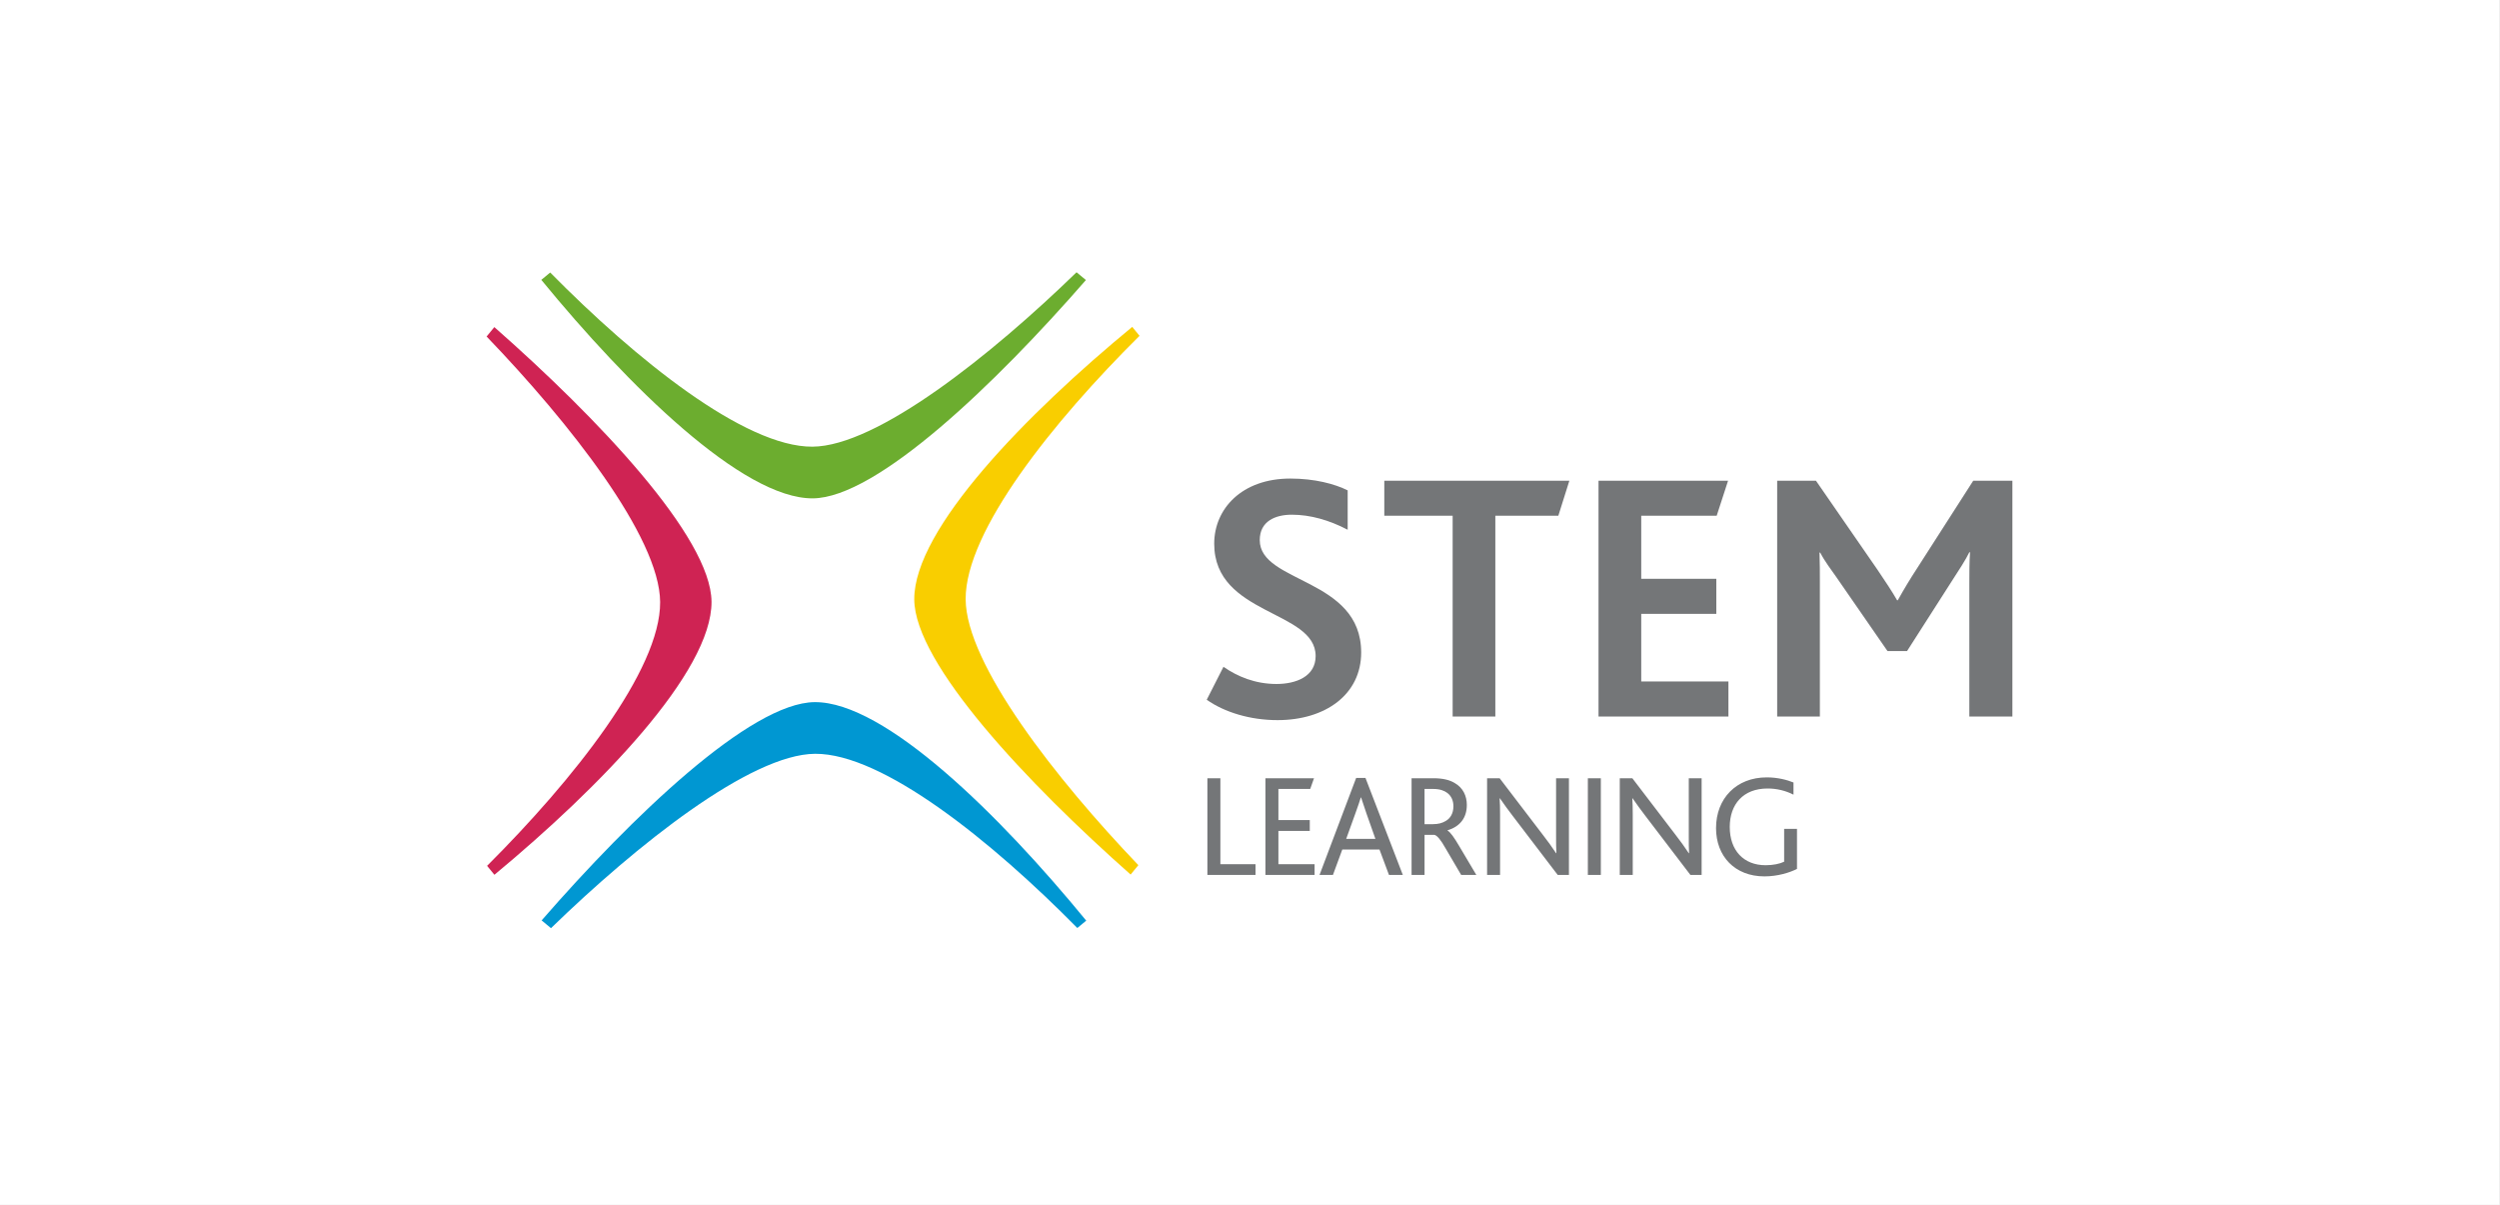
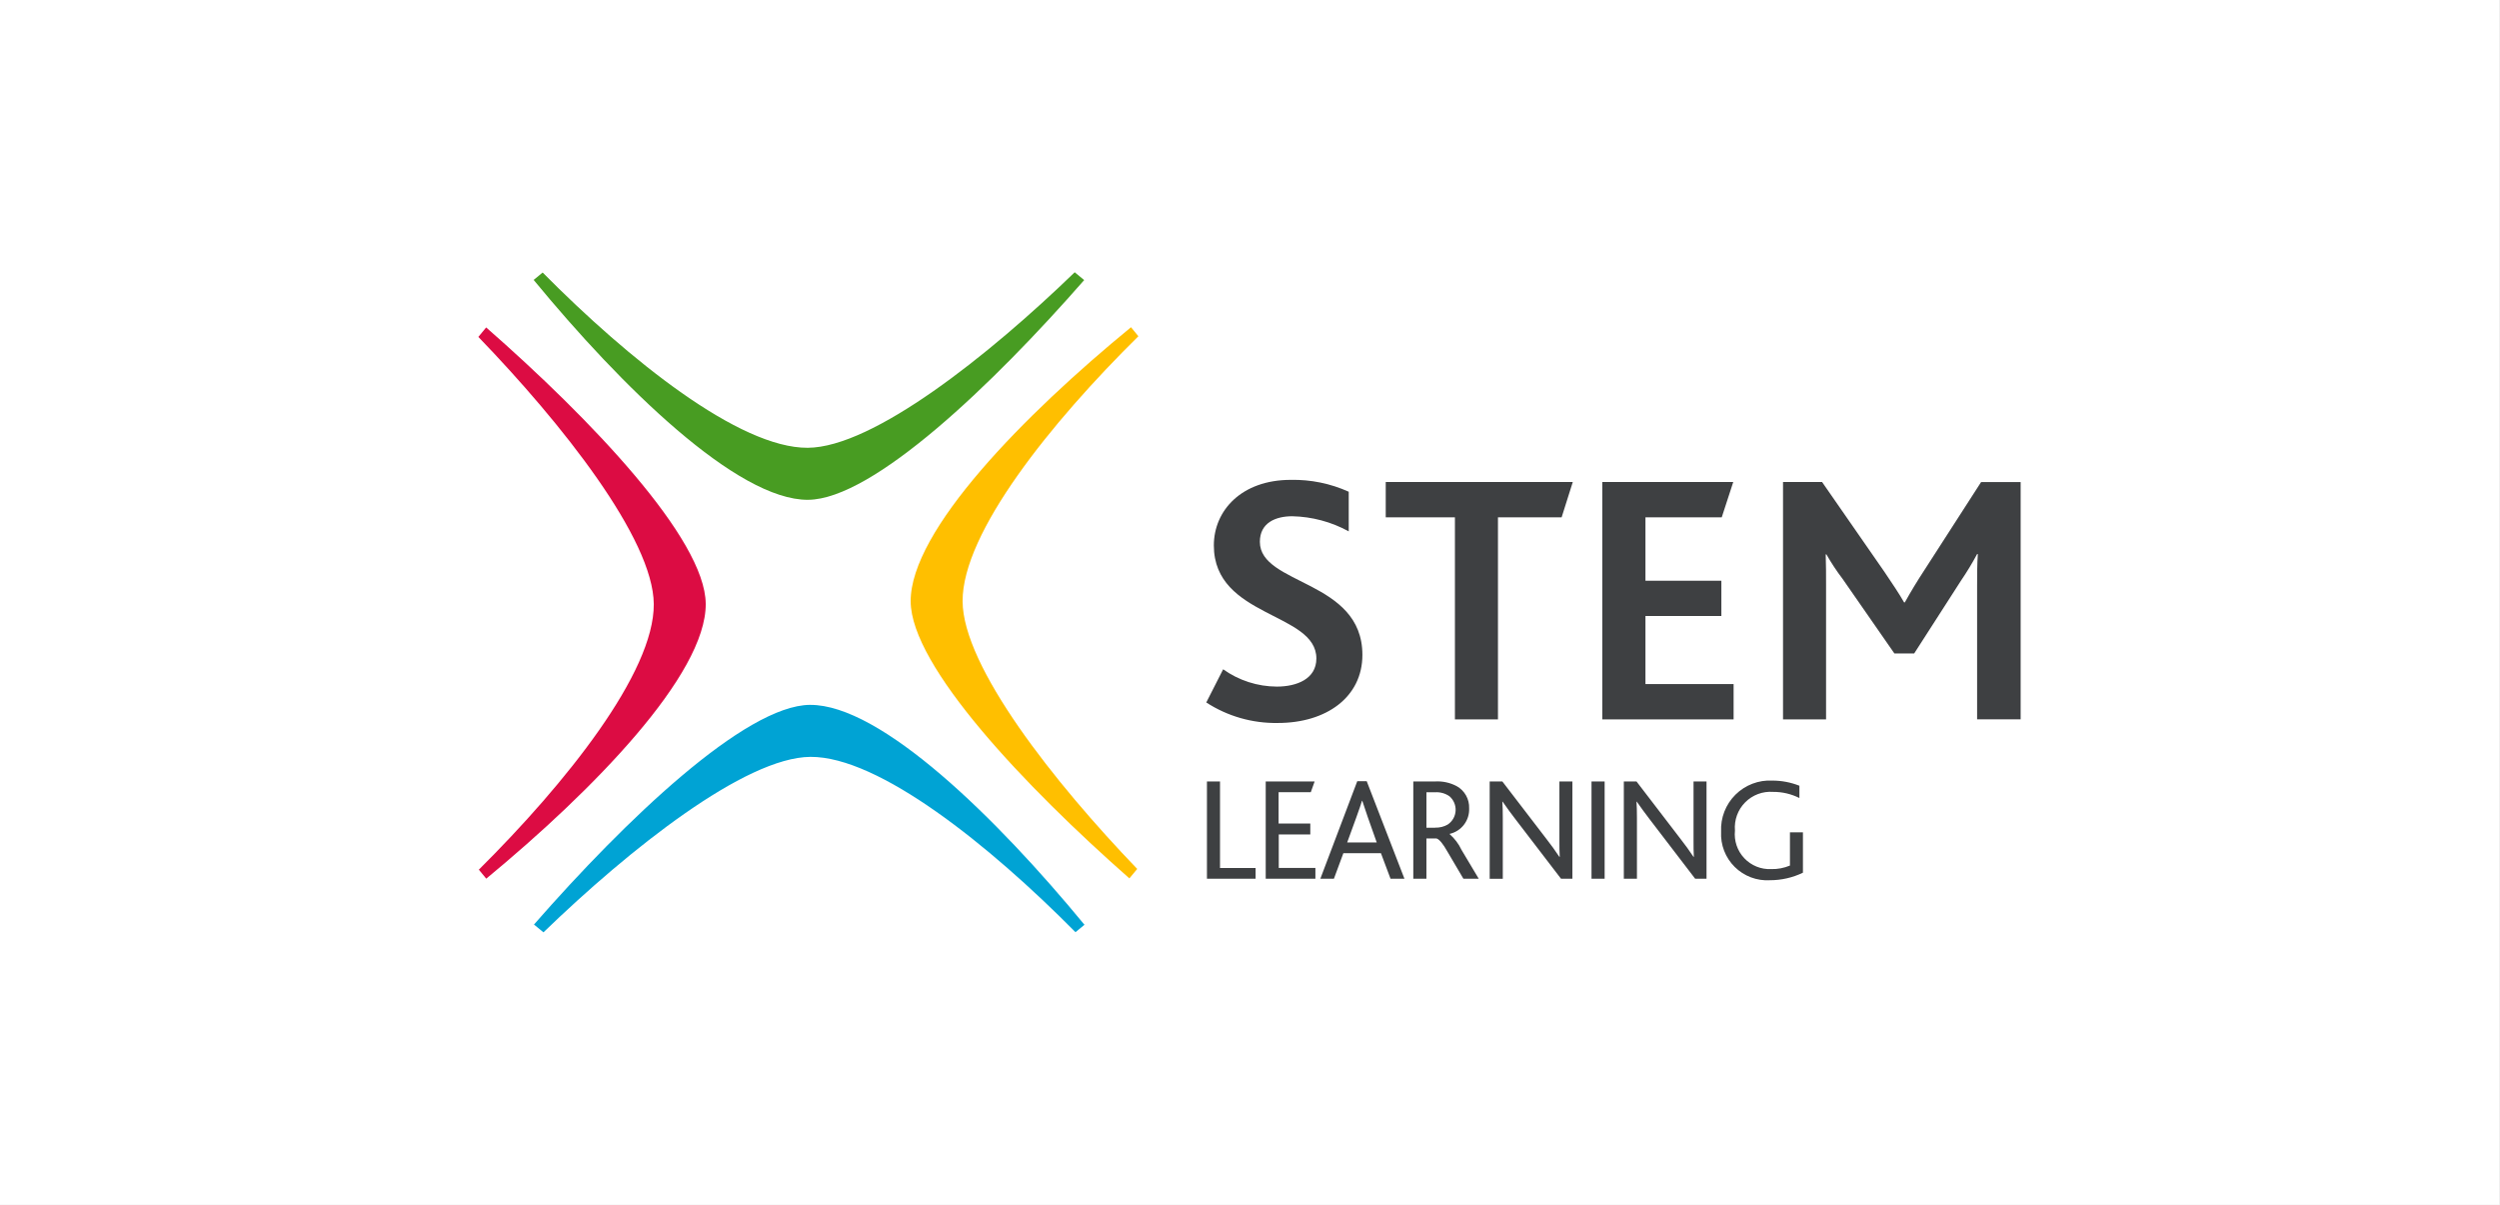
- <svg xmlns="http://www.w3.org/2000/svg" width="303" height="146" viewBox="0 0 303 146" fill="none">
-   <rect width="303" height="146" fill="white" />
-   <path d="M98.553 60.401C106.33 60.347 120.753 46.47 131.666 33.941C131.291 33.622 130.912 33.309 130.529 33C120.201 43.033 106.345 54.086 98.511 54.138C90.302 54.193 77.055 43.52 66.711 33.03C66.347 33.322 65.987 33.62 65.633 33.921C76.135 46.735 90.051 60.457 98.553 60.401Z" fill="#6CAD2F" />
-   <path d="M86.27 72.92C86.215 65.101 72.403 50.609 59.936 39.644C59.618 40.021 59.306 40.401 59 40.786C68.985 51.164 79.984 65.087 80.041 72.963C80.1 81.217 69.487 94.537 59.057 104.94C59.35 105.305 59.645 105.666 59.946 106.024C72.687 95.461 86.331 81.466 86.271 72.92H86.27Z" fill="#CF2353" />
-   <path d="M110.853 72.639C110.885 80.458 124.652 94.994 137.086 105.996C137.404 105.62 137.717 105.241 138.025 104.856C128.072 94.45 117.115 80.492 117.084 72.616C117.051 64.362 127.703 51.075 138.167 40.703C137.876 40.338 137.582 39.976 137.282 39.618C124.508 50.141 110.82 64.093 110.853 72.64V72.639Z" fill="#F9CE00" />
-   <path d="M98.786 85.098C91.008 85.149 76.584 99.024 65.671 111.552C66.044 111.872 66.423 112.184 66.807 112.493C77.135 102.461 90.993 91.411 98.827 91.36C107.038 91.305 120.281 101.981 130.624 112.473C130.988 112.181 131.348 111.883 131.702 111.581C121.201 98.766 107.288 85.043 98.786 85.098Z" fill="#0097D2" />
-   <path d="M148.343 80.816C150.025 81.988 152.183 82.899 154.773 82.899C157.147 82.899 159.519 81.987 159.519 79.515C159.519 73.921 147.221 74.615 147.221 65.896C147.221 61.688 150.544 58.001 156.455 58.001C159.388 58.001 161.848 58.653 163.403 59.433V64.205C161.158 63.033 158.871 62.382 156.627 62.382C154.641 62.382 152.743 63.163 152.743 65.462C152.743 70.711 165.041 70.016 165.041 79.082C165.041 84.158 160.726 87.279 154.901 87.279C151.578 87.279 148.471 86.326 146.314 84.809L148.343 80.819L148.343 80.816ZM176.129 62.511H167.844V58.262H190.283L188.944 62.511H181.308V86.847H176.131V62.511H176.129ZM193.819 58.262H209.526L208.145 62.511H198.997V70.147H208.101V74.397H198.997V82.594H209.569V86.845H193.818V58.262H193.819ZM215.478 58.262H220.182L227.647 69.061C228.639 70.536 229.373 71.621 230.02 72.749H230.106C230.836 71.434 231.613 70.146 232.437 68.888L239.254 58.261H244V86.845H238.779V70.709C238.779 69.538 238.779 68.062 238.865 66.935H238.779C238.392 67.758 237.355 69.364 236.838 70.144L231.229 78.907H228.855L222.641 69.927C222.037 69.059 221.259 68.062 220.7 66.979H220.613C220.657 68.106 220.657 69.581 220.657 70.578V86.845H215.48V58.262H215.478ZM146.395 94.323H147.969V104.742H152.232V106.041H146.395V94.323ZM153.432 94.323H159.322L158.861 95.621H155.005V99.391H158.808V100.707H155.005V104.743H159.392V106.041H153.432V94.322L153.432 94.323ZM164.431 94.288H165.563L170.09 106.04H168.411L167.261 102.964H162.751L161.619 106.04H159.992L164.431 94.288ZM166.765 101.666L165.686 98.608L165.031 96.653H164.996C164.872 97.079 164.677 97.631 164.323 98.627L163.226 101.667H166.766L166.765 101.666ZM171.148 94.322H173.784C174.969 94.322 175.766 94.536 176.365 94.892C177.41 95.479 177.851 96.493 177.851 97.559C177.851 99.177 176.967 100.191 175.517 100.635V100.672C175.871 100.867 176.314 101.507 176.933 102.555L179.002 106.04H177.164L175.254 102.786C174.705 101.808 174.264 101.275 173.928 101.186H172.725V106.038H171.151V94.324L171.148 94.322ZM173.766 99.887C174.385 99.887 174.845 99.763 175.27 99.515C175.854 99.194 176.225 98.572 176.225 97.719C176.225 97.043 175.976 96.475 175.482 96.102C175.129 95.835 174.597 95.621 173.784 95.621H172.724V99.889H173.766L173.766 99.887ZM180.308 94.322H181.829L187.099 101.222C187.652 101.93 188.177 102.659 188.673 103.408H188.71C188.673 102.768 188.673 102.199 188.673 101.364V94.322H190.231V106.04H188.868L183.403 98.874C182.872 98.182 182.359 97.476 181.864 96.758H181.827C181.864 97.309 181.881 97.878 181.881 98.713V106.039H180.307V94.321L180.308 94.322ZM192.525 94.322H194.099V106.041H192.525V94.322ZM196.397 94.322H197.918L203.188 101.222C203.741 101.93 204.266 102.659 204.762 103.408H204.799C204.762 102.768 204.762 102.199 204.762 101.364V94.322H206.32V106.04H204.958L199.492 98.874C198.96 98.182 198.447 97.476 197.952 96.758H197.915C197.952 97.309 197.968 97.878 197.968 98.713V106.039H196.395V94.321L196.397 94.322ZM217.884 105.311C217.017 105.755 215.549 106.218 213.939 106.218C210.348 106.218 208.067 103.782 208.067 100.368C208.067 96.776 210.525 94.217 214.222 94.217C215.566 94.217 216.716 94.536 217.459 94.838V96.313C216.482 95.819 215.404 95.563 214.31 95.566C211.356 95.566 209.73 97.487 209.73 100.225C209.73 103.07 211.408 104.865 214.079 104.865C214.999 104.865 215.812 104.689 216.325 104.439V100.459H217.883V105.311H217.884Z" fill="#747678" />
+ <svg xmlns="http://www.w3.org/2000/svg" width="303px" height="146px" viewBox="0 0 303 146" version="1.1">
+   <rect id="Rectangle" fill="#FFFFFF" x="0" y="0" width="303" height="146" />
+   <path d="M97.983,60.576 C105.845,60.522 120.423,46.555 131.455,33.947 C131.076,33.627 130.693,33.311 130.307,33 C119.867,43.096 105.861,54.221 97.94,54.273 C89.642,54.327 76.251,43.587 65.795,33.031 C65.426,33.323 65.063,33.622 64.705,33.928 C75.32,46.824 89.388,60.634 97.981,60.578" id="Path" fill="#489C22" />
+   <path d="M85.567,73.175 C85.511,65.305 71.55,50.721 58.946,39.686 C58.623,40.065 58.308,40.447 58,40.835 C68.094,51.289 79.213,65.292 79.27,73.218 C79.33,81.524 68.602,94.928 58.058,105.404 C58.354,105.776 58.654,106.139 58.957,106.494 C71.837,95.865 85.63,81.78 85.569,73.18 L85.567,73.175 Z" id="Path" fill="#DC0C43" />
+   <path d="M110.418,72.892 C110.449,80.762 124.36,95.388 136.936,106.46 C137.258,106.088 137.575,105.707 137.886,105.314 C127.821,94.842 116.738,80.796 116.714,72.868 C116.68,64.561 127.449,51.19 138.027,40.753 C137.736,40.383 137.438,40.019 137.133,39.661 C124.219,50.248 110.382,64.288 110.417,72.892 L110.418,72.892 Z" id="Path" fill="#FFBF00" />
+   <path d="M98.217,85.43 C90.355,85.482 75.774,99.444 64.743,112.053 C65.114,112.374 65.497,112.69 65.892,113 C76.333,102.903 90.34,91.791 98.26,91.733 C106.558,91.679 119.947,102.421 130.402,112.981 C130.771,112.689 131.134,112.39 131.491,112.082 C120.876,99.186 106.811,85.375 98.215,85.432" id="Path" fill="#00A3D4" />
+   <path d="M218.606,105.77 C217.361,106.37 215.998,106.682 214.617,106.684 C213.024,106.783 211.465,106.196 210.331,105.072 C209.197,103.948 208.597,102.392 208.682,100.797 C208.602,99.125 209.233,97.498 210.418,96.319 C211.605,95.139 213.234,94.517 214.903,94.607 C216.023,94.608 217.133,94.82 218.175,95.232 L218.175,96.721 C217.187,96.226 216.097,95.971 214.992,95.977 C213.728,95.882 212.486,96.347 211.594,97.25 C210.703,98.152 210.252,99.4 210.361,100.665 C210.231,101.891 210.642,103.114 211.487,104.011 C212.333,104.909 213.528,105.392 214.758,105.334 C215.537,105.354 216.31,105.207 217.028,104.905 L217.028,100.879 L218.603,100.879 L218.603,105.762 L218.606,105.77 L218.606,105.77 Z M196.884,94.711 L198.422,94.711 L203.747,101.657 C204.306,102.369 204.837,103.102 205.339,103.856 L205.376,103.856 C205.339,103.212 205.339,102.639 205.339,101.8 L205.339,94.711 L206.914,94.711 L206.914,106.505 L205.538,106.505 L200.017,99.292 C199.481,98.595 198.962,97.885 198.46,97.164 L198.424,97.164 C198.46,97.721 198.477,98.291 198.477,99.132 L198.477,106.505 L196.886,106.505 L196.886,94.711 L196.884,94.711 L196.884,94.711 Z M192.969,94.711 L194.56,94.711 L194.56,106.505 L192.969,106.505 L192.969,94.711 Z M180.62,94.711 L182.157,94.711 L187.485,101.657 C188.043,102.369 188.574,103.103 189.076,103.856 L189.114,103.856 C189.076,103.212 189.076,102.639 189.076,101.8 L189.076,94.711 L190.651,94.711 L190.651,106.505 L189.273,106.505 L183.748,99.294 C183.212,98.598 182.694,97.889 182.195,97.166 L182.157,97.166 C182.195,97.723 182.211,98.293 182.211,99.134 L182.211,106.507 L180.622,106.507 L180.622,94.711 L180.62,94.711 L180.62,94.711 Z M174.008,100.311 C174.539,100.331 175.066,100.202 175.528,99.939 C176.092,99.567 176.448,98.951 176.49,98.275 C176.532,97.6 176.255,96.945 175.742,96.505 C175.239,96.158 174.636,95.988 174.026,96.021 L172.954,96.021 L172.954,100.321 L174.008,100.321 L174.008,100.311 L174.008,100.311 Z M171.36,94.711 L174.026,94.711 C174.93,94.662 175.829,94.861 176.628,95.284 C177.594,95.824 178.175,96.862 178.131,97.969 C178.195,99.437 177.202,100.74 175.772,101.065 L175.772,101.102 C176.375,101.628 176.862,102.274 177.203,102.998 L179.297,106.505 L177.437,106.505 L175.508,103.231 C174.954,102.247 174.507,101.711 174.167,101.621 L172.951,101.621 L172.951,106.505 L171.36,106.505 L171.36,94.712 L171.36,94.711 Z M166.926,102.103 L165.837,99.026 L165.176,97.058 L165.14,97.058 C165.014,97.486 164.817,98.042 164.46,99.045 L163.345,102.105 L166.926,102.105 L166.926,102.103 L166.926,102.103 Z M164.567,94.678 L165.711,94.678 L170.288,106.505 L168.6,106.505 L167.438,103.409 L162.88,103.409 L161.734,106.505 L160.089,106.505 L164.568,94.678 L164.567,94.678 Z M153.449,94.713 L159.398,94.713 L158.931,96.016 L155.028,96.016 L155.028,99.809 L158.872,99.809 L158.872,101.134 L155.048,101.134 L155.048,105.197 L159.491,105.197 L159.491,106.499 L153.466,106.499 L153.466,94.713 L153.449,94.713 L153.449,94.713 Z M146.336,94.713 L147.926,94.713 L147.926,105.199 L152.241,105.199 L152.241,106.502 L146.34,106.502 L146.34,94.713 L146.336,94.713 L146.336,94.713 Z M216.171,58.421 L220.925,58.421 L228.47,69.288 C229.472,70.777 230.214,71.865 230.87,73.01 L230.957,73.01 C231.695,71.686 232.481,70.389 233.313,69.123 L240.204,58.429 L245,58.429 L245,87.187 L239.722,87.187 L239.722,70.948 C239.722,69.77 239.722,68.284 239.81,67.15 L239.724,67.15 C239.128,68.261 238.474,69.34 237.763,70.381 L232.093,79.199 L229.693,79.199 L223.413,70.163 C222.694,69.219 222.039,68.227 221.451,67.195 L221.364,67.195 C221.408,68.331 221.408,69.815 221.408,70.818 L221.408,87.19 L216.189,87.19 L216.189,58.422 L216.171,58.422 L216.171,58.421 Z M194.276,58.421 L210.154,58.421 L208.758,62.7 L199.509,62.7 L199.509,70.385 L208.713,70.385 L208.713,74.663 L199.509,74.663 L199.509,82.912 L210.197,82.912 L210.197,87.192 L194.274,87.192 L194.274,58.422 L194.276,58.422 L194.276,58.421 Z M176.394,62.7 L168.018,62.7 L168.018,58.422 L190.698,58.422 L189.344,62.7 L181.626,62.7 L181.626,87.19 L176.407,87.19 L176.407,62.699 L176.394,62.7 Z M148.306,81.119 C150.207,82.473 152.479,83.206 154.812,83.216 C157.211,83.216 159.608,82.299 159.608,79.811 C159.608,74.182 147.177,74.879 147.177,66.105 C147.177,61.871 150.536,58.159 156.511,58.159 C158.929,58.111 161.327,58.603 163.532,59.599 L163.532,64.402 C161.429,63.249 159.08,62.62 156.684,62.569 C154.676,62.569 152.757,63.355 152.757,65.668 C152.757,70.95 165.189,70.25 165.189,79.376 C165.189,84.483 160.827,87.625 154.938,87.625 C151.863,87.679 148.841,86.814 146.259,85.139 L148.303,81.123 L148.306,81.119 L148.306,81.119 Z" id="Shape" fill="#3E4042" />
</svg>
